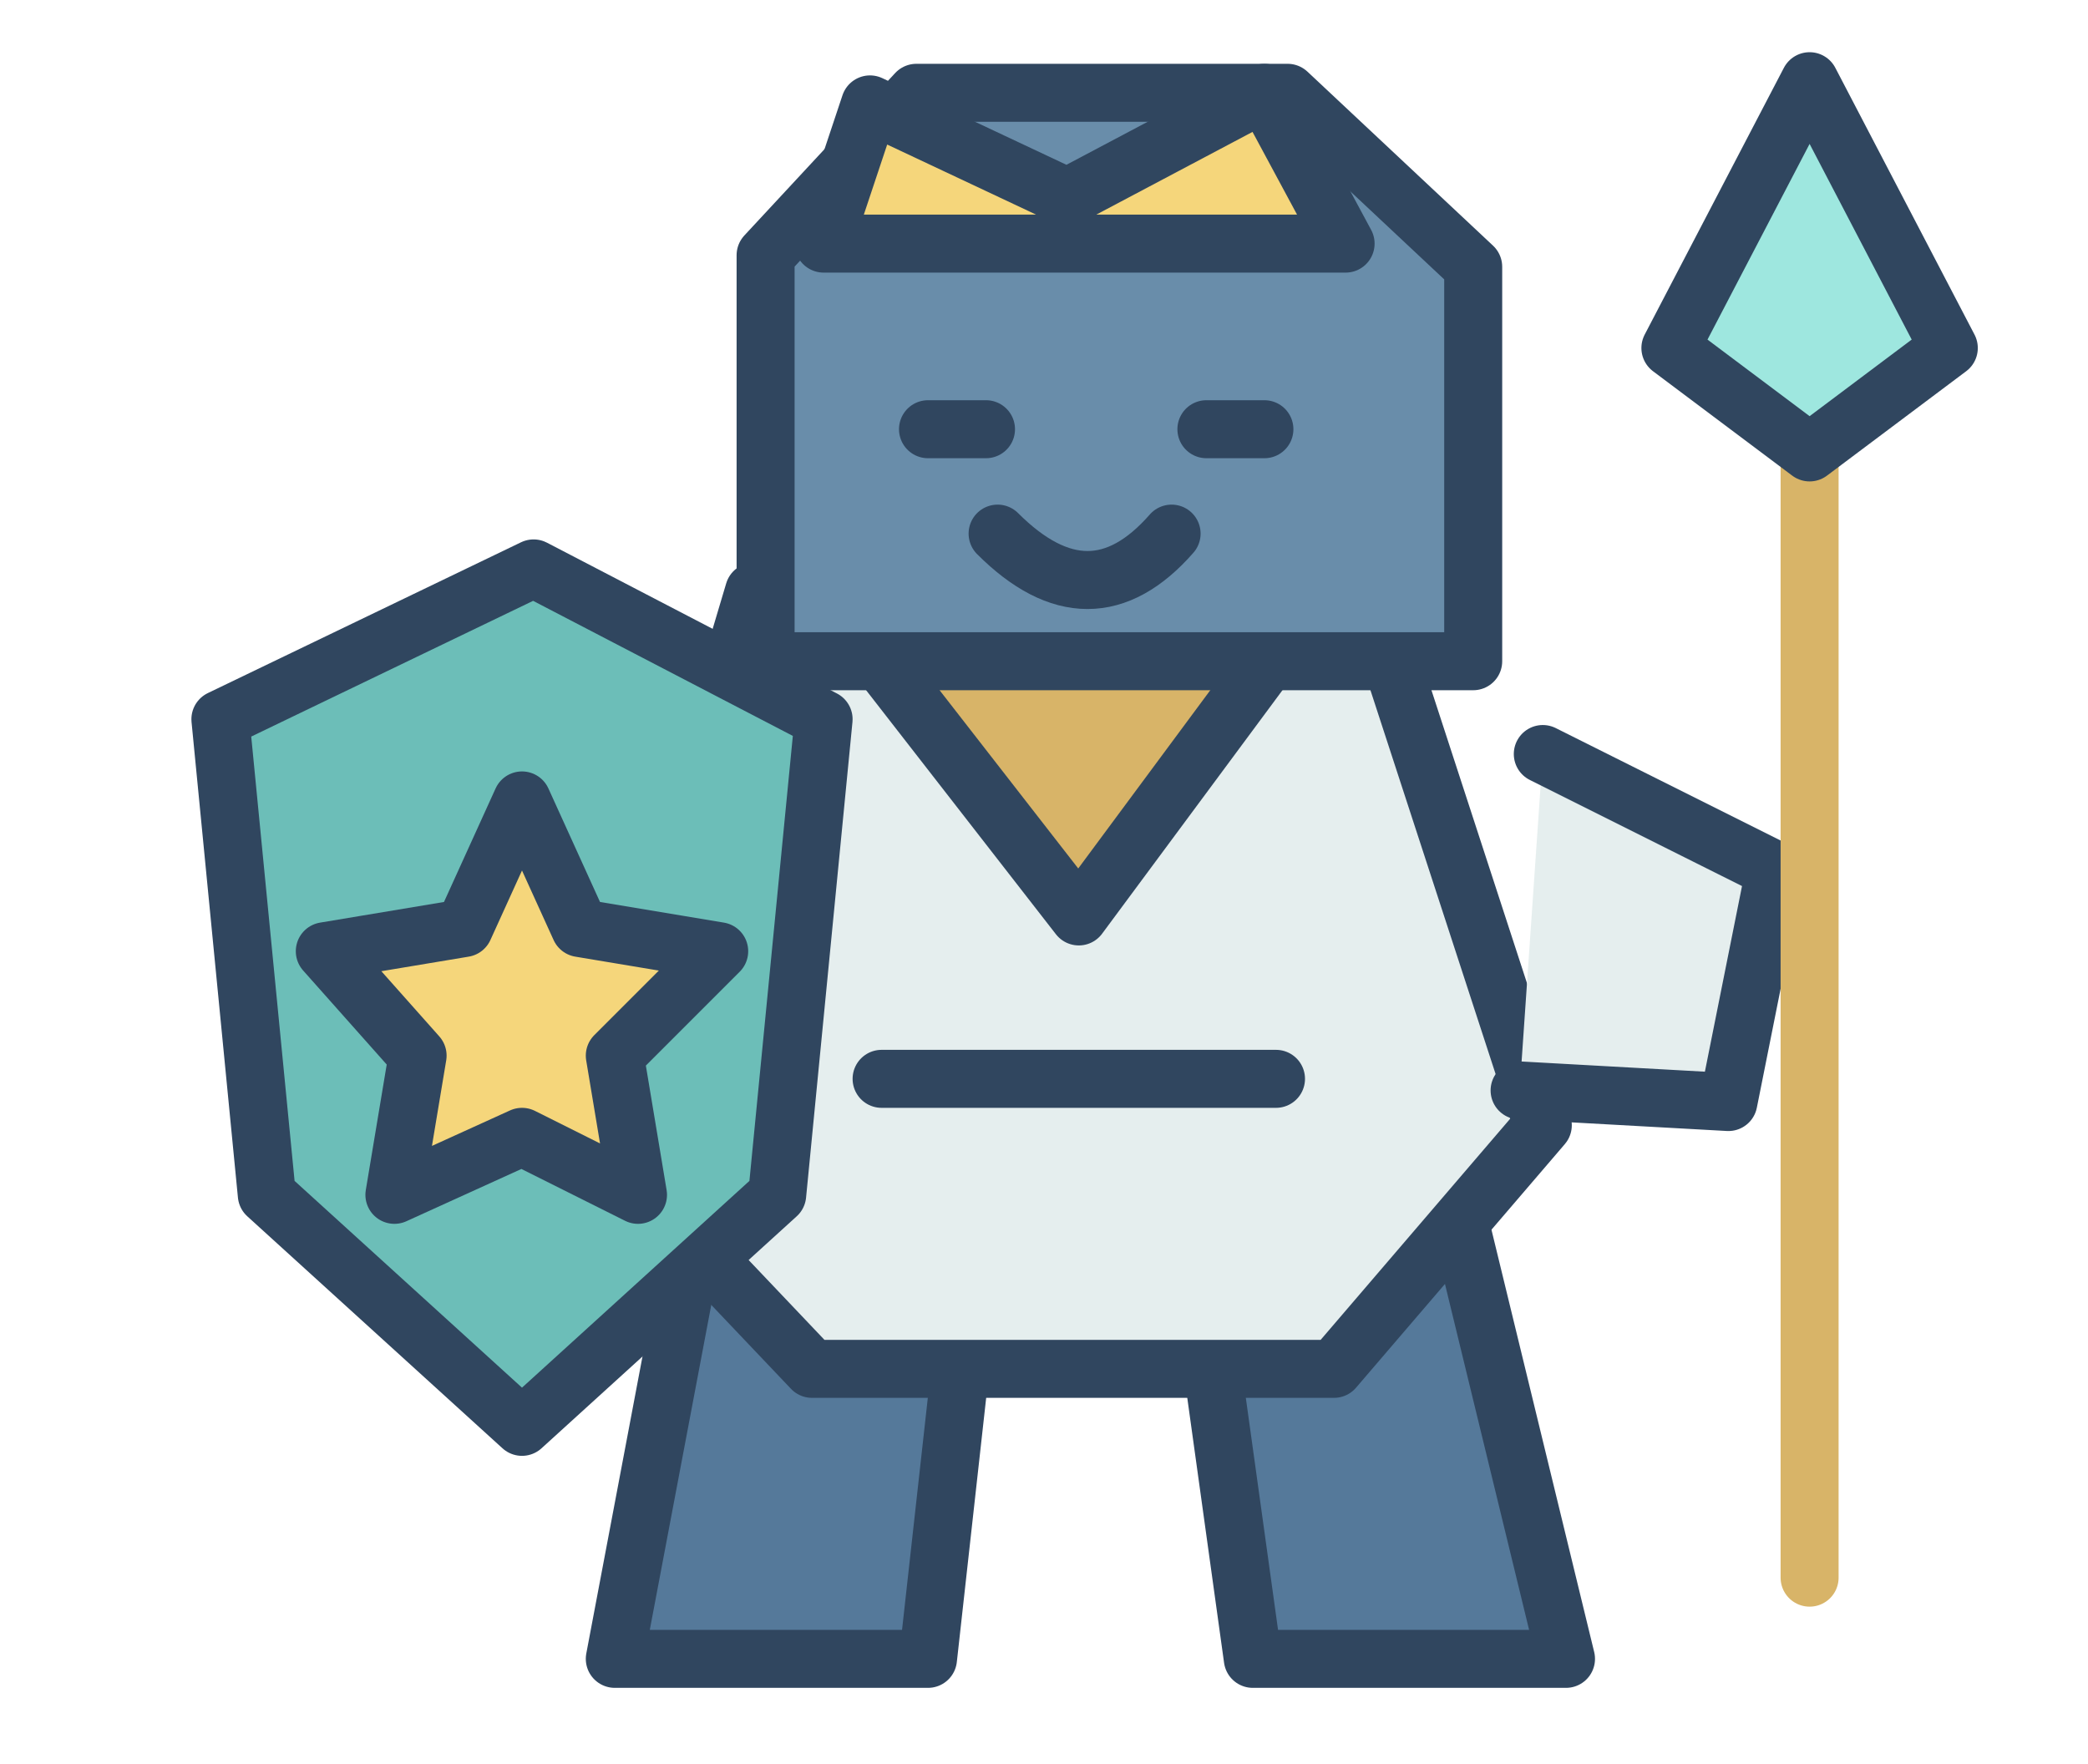
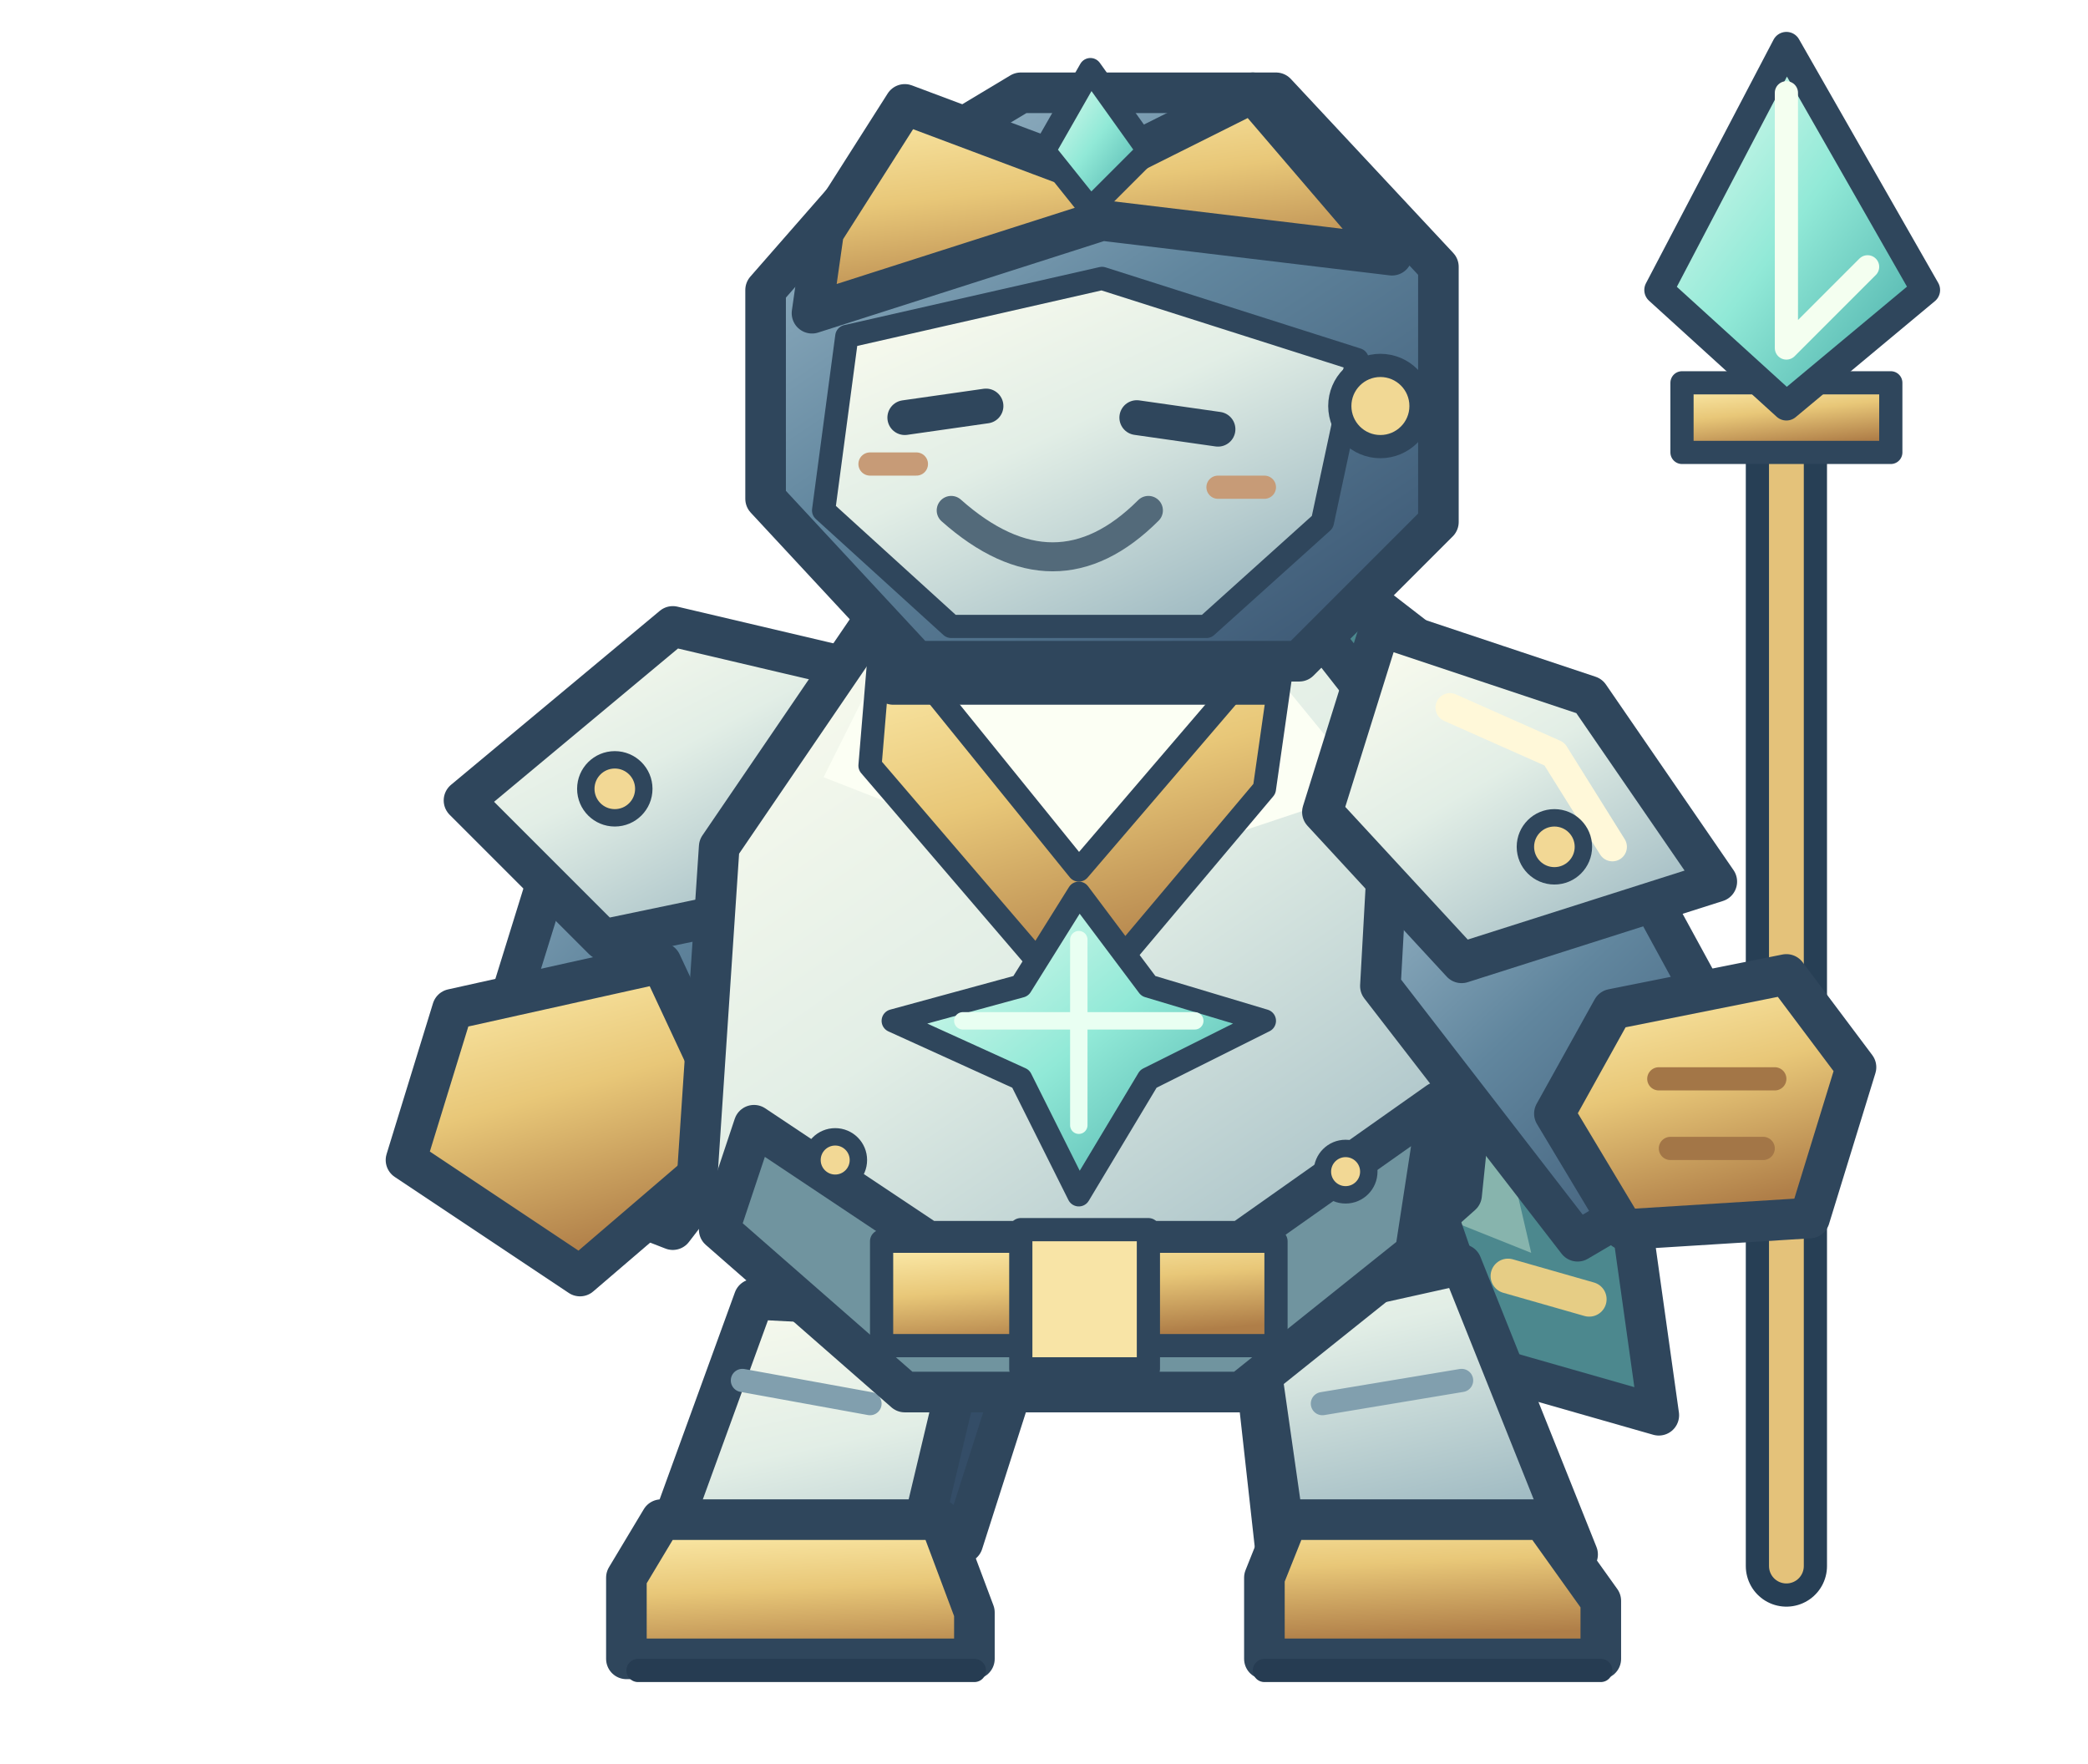
<svg xmlns="http://www.w3.org/2000/svg" width="180" height="152" viewBox="0 0 180 152">
-   <g stroke="#30465f" stroke-width="5" stroke-linejoin="round" stroke-linecap="round">
-     <path fill="#55799a" d="M60 106l-7 37h27l4-36m19 0 5 36h27l-9-37" />
-     <path fill="#e5eeee" d="M65 51h53l15 46-18 21H70L51 98z" />
-     <path fill="#d8b468" d="M72 52l21 27 20-27m-37 41h34" />
-     <path fill="#698daa" d="M66 22l13-14h32l16 15v34H66z" />
-     <path fill="#f5d67b" d="M75 9l17 8 17-9 7 13H71z" />
-     <path d="M80 37h5m19 0h5m-23 9q8 8 15 0" fill="none" />
-     <path fill="#e5eeee" d="M133 65l20 10-4 20-18-1" />
-     <path d="M156 28v108" fill="none" stroke="#d8b468" />
-     <path fill="#9ee7df" d="M156 7l-12 23 12 9 12-9z" />
-     <path fill="#6cbeb8" d="M19 62l27-13 25 13-4 41-22 20-22-20z" />
-     <path fill="#f5d67b" d="M45 69l5 11 12 2-9 9 2 12-10-5-11 5 2-12-8-9 12-2z" />
+   <defs>
+     <linearGradient id="ivory" x2=".7" y2="1">
+       <stop stop-color="#fffef0" />
+       <stop offset=".5" stop-color="#e2eee6" />
+       <stop offset="1" stop-color="#9fbac2" />
+     </linearGradient>
+     <linearGradient id="steel" x2=".8" y2="1">
+       <stop stop-color="#a3bfce" />
+       <stop offset=".5" stop-color="#61869e" />
+       <stop offset="1" stop-color="#3e5a76" />
+     </linearGradient>
+     <linearGradient id="gold" x2=".3" y2="1">
+       <stop stop-color="#fff0b1" />
+       <stop offset=".5" stop-color="#e8c778" />
+       <stop offset="1" stop-color="#af7e48" />
+     </linearGradient>
+     <linearGradient id="light" x2="1" y2="1">
+       <stop stop-color="#effff3" />
+       <stop offset=".5" stop-color="#91e9d7" />
+       <stop offset="1" stop-color="#40a5a3" />
+     </linearGradient>
+   </defs>
+   <g stroke="#2f465c" stroke-width="3.5" stroke-linecap="round" stroke-linejoin="round">
+     <path fill="#4c888e" d="M113 48l22 17 8 57-21-6-8 11-20-60z" />
+     <path fill="#87b4ad" d="M122 65l10 43-10-4-8 9-12-46z" stroke="none" />
+     <path d="M130 110l7 2" stroke="#e6cd85" stroke-width="3" />
+     <path fill="#344d67" d="M69 109l-9 24h23l8-25m16-1 3 27h24l-10-29z" />
+     <path fill="url(#ivory)" d="M65 112l19 1-5 21H57zm43 1 18-4 10 25h-25z" />
+     <path d="M64 119l11 2m39 0 12-2" fill="none" stroke="#819fae" stroke-width="2" />
+     <path fill="url(#gold)" d="M57 131h24l3 8v4H54v-7zm54 0h22l5 7v5h-29v-7z" />
+     <path d="M55 144h29m25 0h29" stroke="#263c52" stroke-width="2" />
+     <path fill="url(#steel)" d="M69 57l-20 13-9 29 18 7 20-26z" />
+     <path fill="url(#ivory)" d="M58 54l17 4 1 18-24 5-12-12z" />
+     <path fill="url(#gold)" d="M39 87l18-4 7 15-14 12-15-10z" />
+     <path fill="url(#ivory)" d="M77 51h34l18 23-3 29-18 16H77l-17-16 2-30z" />
+     <path fill="#fcfff4" d="M76 57h33l9 11-24 8-23-9z" stroke="none" />
+     <path fill="url(#gold)" d="M76 54l17 21 18-21-2 14-16 19-18-21z" stroke-width="2" />
+     <path fill="#70949f" d="M65 97l15 10h27l17-12-2 13-15 12H78l-16-14z" />
+     <path fill="url(#gold)" d="M76 107h34v9H76z" stroke-width="2" />
+     <path fill="#f8e4a6" d="M88 106h11v12H88z" stroke-width="2" />
+     <path fill="url(#light)" d="M93 77l6 8 10 3-10 5-6 10-5-10-11-5 11-3z" stroke-width="2" />
+     <path d="M93 81v16m-10-9h20" stroke="#e9fff2" stroke-width="1.5" />
+     <path fill="url(#steel)" d="M120 67l21 8 12 22-17 10-17-22z" />
+     <path fill="url(#ivory)" d="M119 54l18 6 11 16-22 7-12-13z" />
+     <path d="M125 61l9 4 5 8" fill="none" stroke="#fff8d9" stroke-width="2.5" />
+     <path d="M154 31v104" fill="none" stroke="#273f55" stroke-width="7" />
+     <path d="M154 31v104" fill="none" stroke="#e4c27a" stroke-width="3" />
+     <path fill="url(#gold)" d="M145 33h18v6h-18z" stroke-width="2" />
+     <path fill="url(#light)" d="M154 4l-11 21 11 10 12-10z" stroke-width="2.5" />
+     <path d="M154 8v22l7-7" fill="none" stroke="#f4fff0" stroke-width="2" />
+     <path fill="url(#gold)" d="M139 87l15-3 6 8-4 13-16 1-6-10z" />
+     <path d="M143 93h10m-9 6h8" fill="none" stroke="#a37647" stroke-width="2" />
+     <path fill="#3e5e75" d="M77 44h32v15H77z" />
+     <path fill="url(#steel)" d="M73 17l15-9h22l14 15v22l-12 12H79L66 43V25z" />
+     <path fill="url(#gold)" d="M71 20l7-11 16 6 14-7 12 14-25-3-25 8z" />
+     <path fill="url(#ivory)" d="M73 29l22-5 22 7-3 14-10 9H82L71 44z" stroke-width="2" />
+     <path d="M78 36l7-1m13 1 7 1" fill="none" stroke-width="3" />
+     <path d="M82 44q9 8 17 0" fill="none" stroke="#536a7a" stroke-width="2.5" />
+     <path d="M75 40h4m26 2h4" stroke="#c79b77" stroke-width="2" />
+     <path fill="url(#light)" d="M94 6l-4 7 4 5 5-5z" stroke-width="2" />
+     <circle cx="119" cy="35" r="3.5" fill="#f1d894" stroke-width="2" />
+     <g fill="#f2d895" stroke-width="1.5">
+       <circle cx="53" cy="68" r="2.5" />
+       <circle cx="134" cy="73" r="2.5" />
+       <circle cx="72" cy="100" r="2" />
+       <circle cx="116" cy="101" r="2" />
+     </g>
  </g>
</svg>
